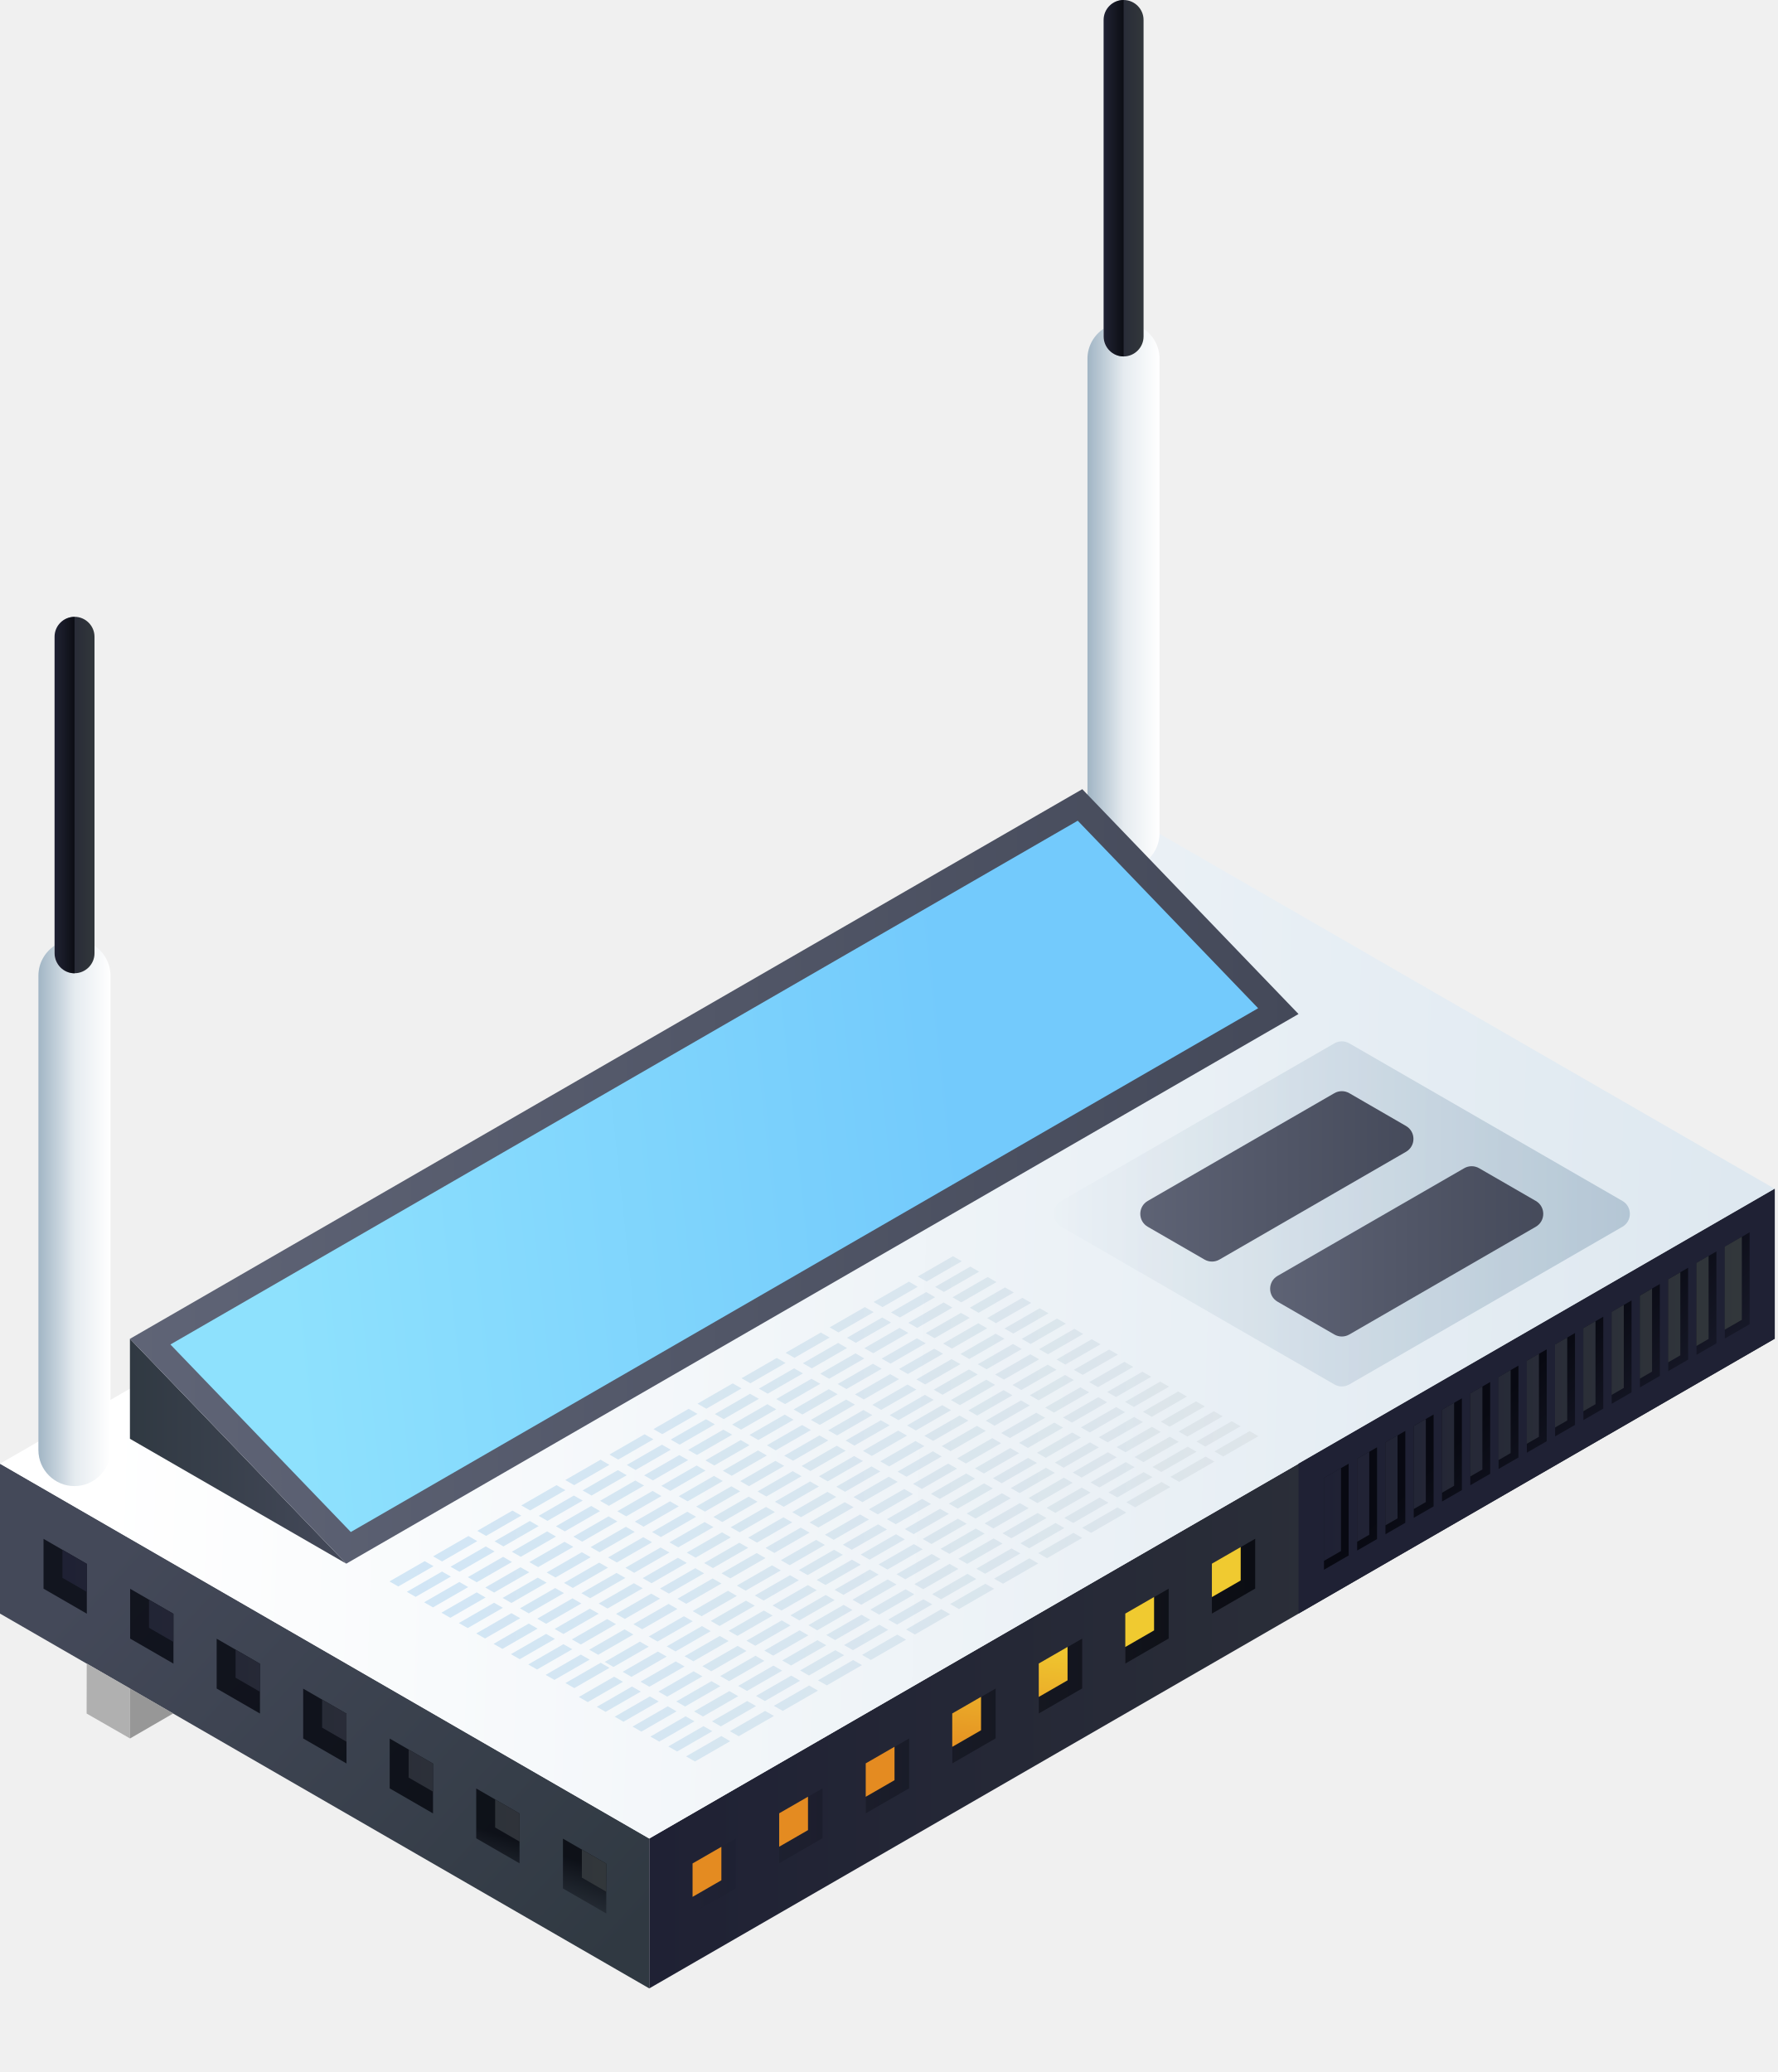
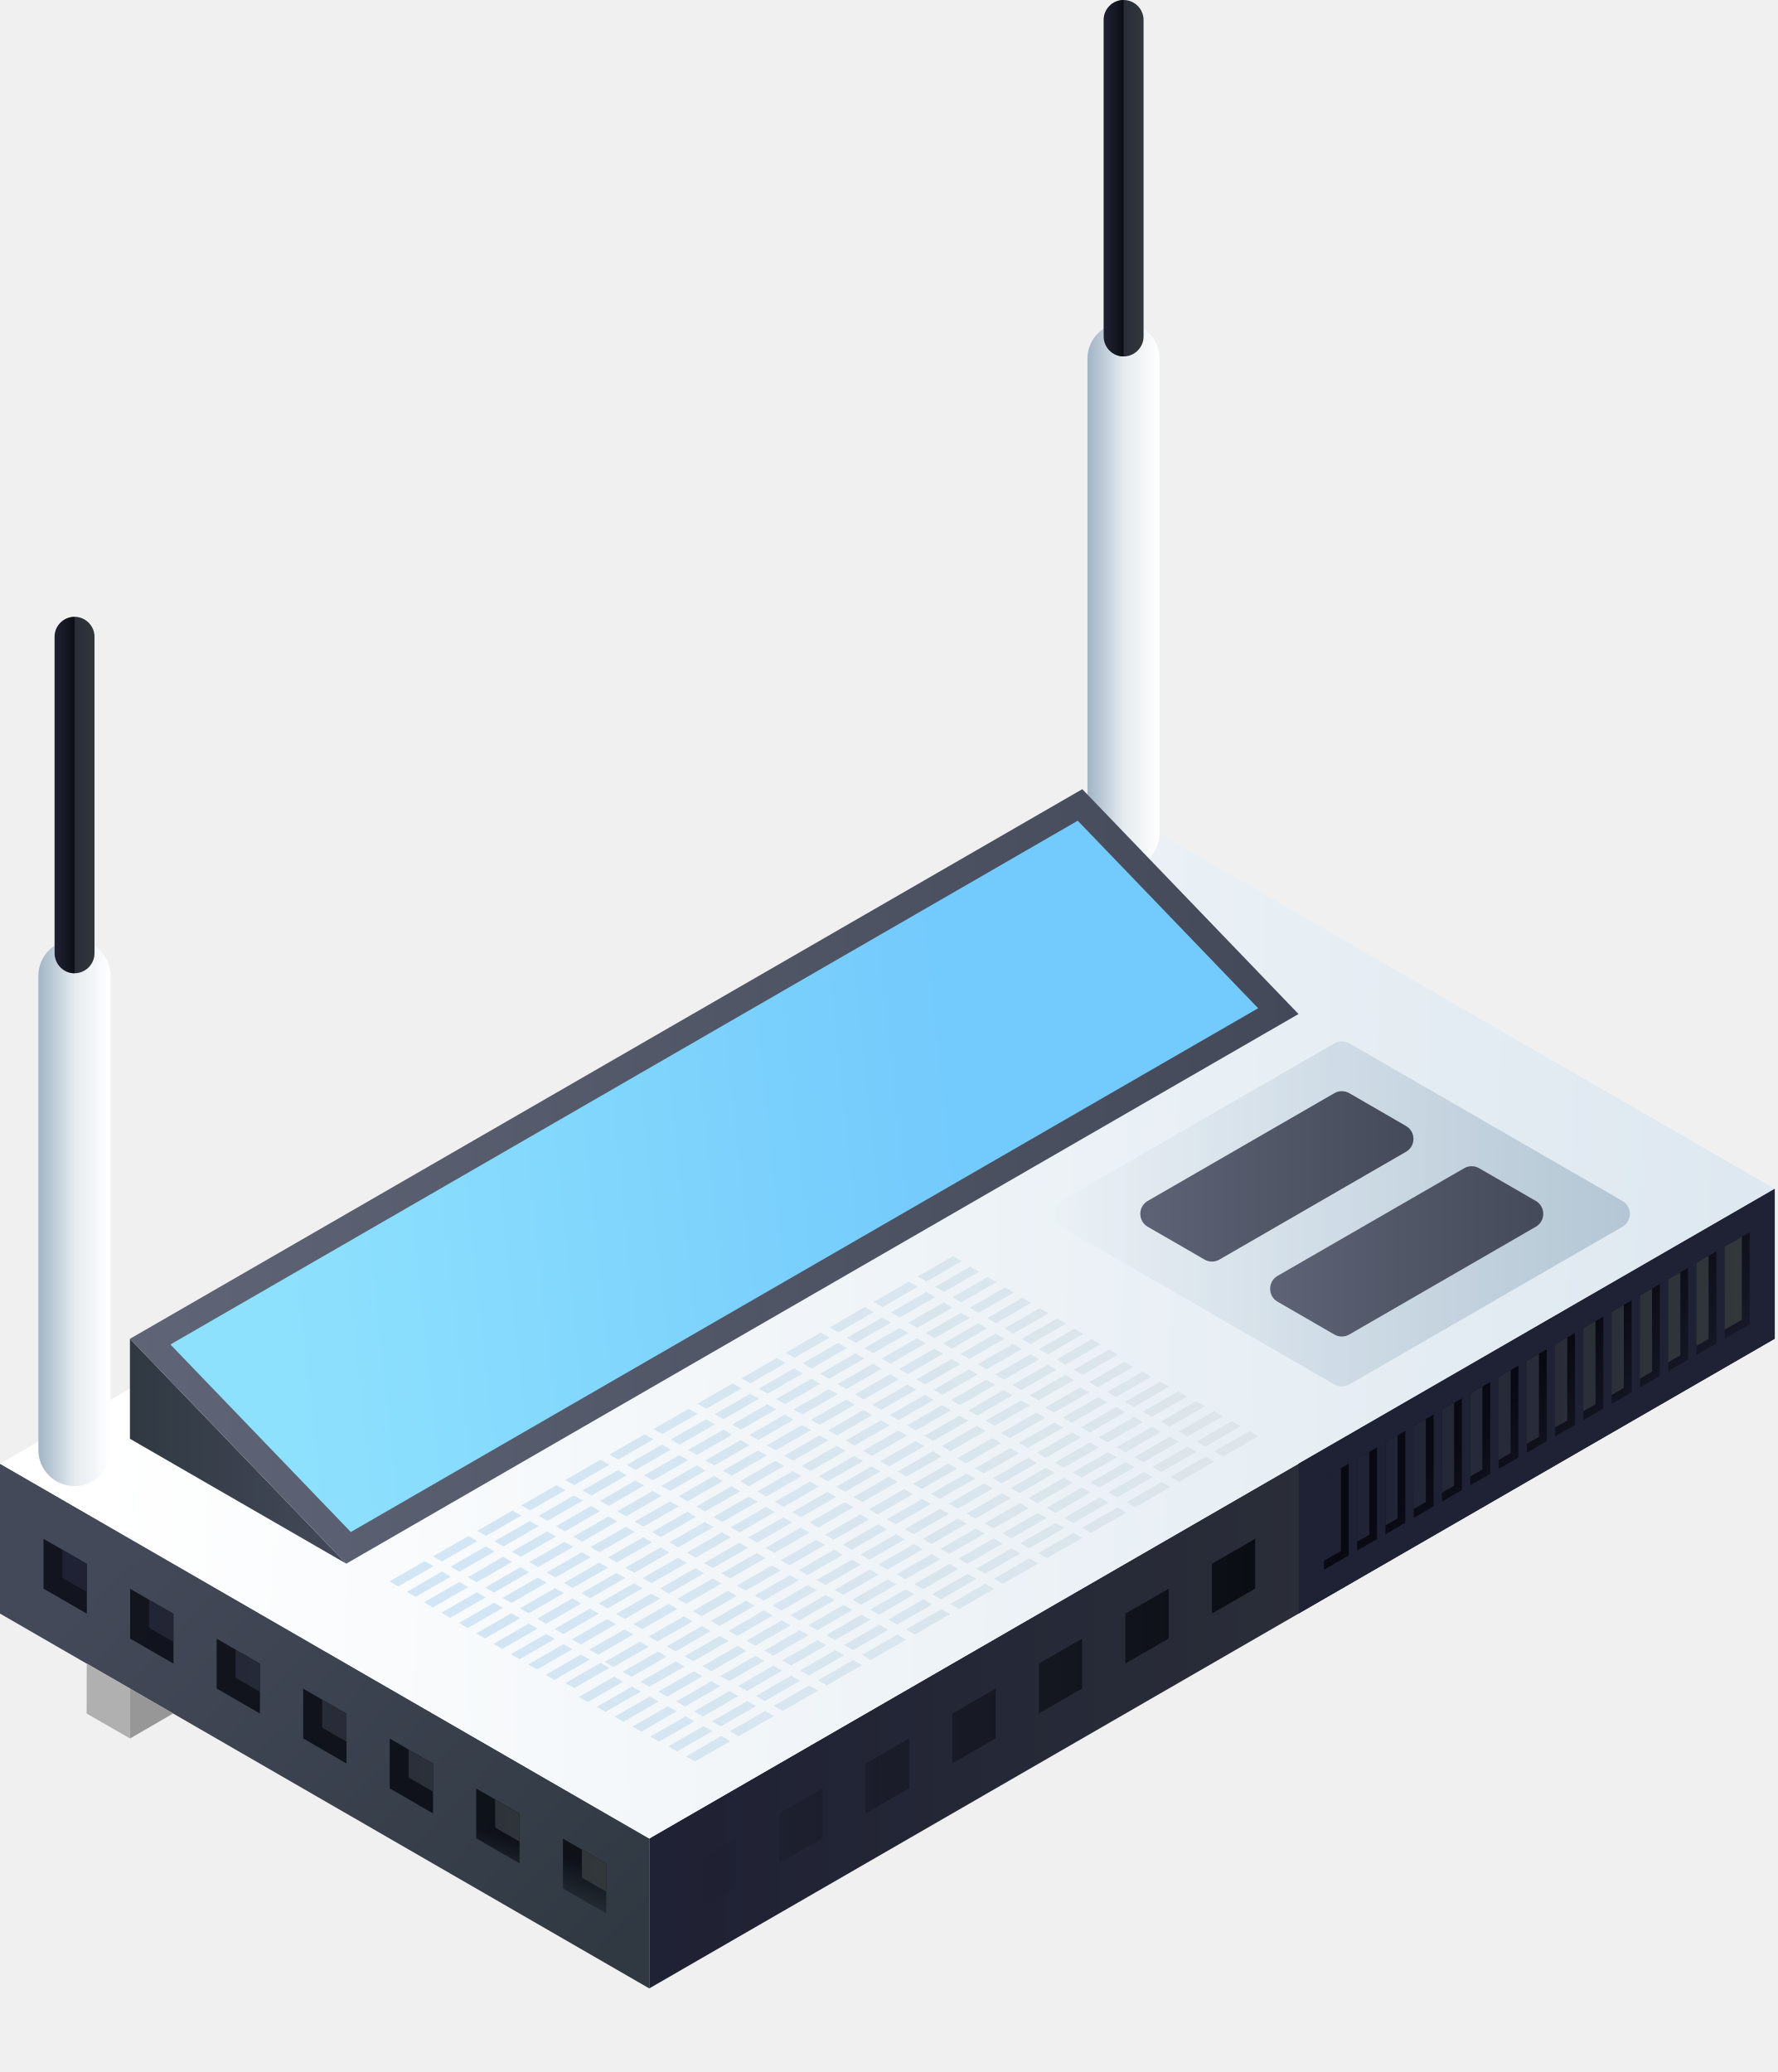
<svg xmlns="http://www.w3.org/2000/svg" width="157" height="183" viewBox="0 0 157 183" fill="none">
  <g clip-path="url(#clip0_1984_18161)">
    <path fill-rule="evenodd" clip-rule="evenodd" d="M57.335 162.379L156.726 104.997V118.236L57.335 175.618V162.379Z" fill="url(#paint0_linear_1984_18161)" />
    <path fill-rule="evenodd" clip-rule="evenodd" d="M57.336 162.38L0 129.274V142.513L57.336 175.618V162.38Z" fill="url(#paint1_linear_1984_18161)" />
    <path fill-rule="evenodd" clip-rule="evenodd" d="M0 129.274L99.381 71.902L156.726 104.998L57.336 162.38L0 129.274Z" fill="url(#paint2_linear_1984_18161)" />
    <path fill-rule="evenodd" clip-rule="evenodd" d="M7.659 146.922L7.649 151.341L11.483 153.542V149.123L7.659 146.922Z" fill="#B0B0B0" />
    <path fill-rule="evenodd" clip-rule="evenodd" d="M11.484 153.542L15.299 151.332L11.484 149.123V153.542Z" fill="#979797" />
    <path fill-rule="evenodd" clip-rule="evenodd" d="M42.055 157.96V162.361L45.88 164.57V160.17L42.055 157.96ZM34.414 153.551V157.951L38.239 160.161V155.76L34.414 153.551ZM26.774 149.141V153.541L30.599 155.751V151.351L26.774 149.141ZM19.134 144.731V149.132L22.958 151.341V146.941L19.134 144.731ZM11.493 140.322V144.722L15.318 146.932V142.531L11.493 140.322ZM3.844 135.912V140.312L7.668 142.522V138.121L3.844 135.912ZM49.714 162.389V166.789L53.539 168.999V164.598L49.714 162.389Z" fill="url(#paint3_linear_1984_18161)" style="mix-blend-mode:multiply" />
    <path fill-rule="evenodd" clip-rule="evenodd" d="M72.635 157.951V162.352L68.81 164.561V160.161L72.635 157.951ZM80.285 153.541V157.942L76.46 160.151V155.751L80.285 153.541ZM87.925 149.132V153.532L84.1 155.742V151.341L87.925 149.132ZM95.565 144.722V149.122L91.741 151.332V146.932L95.565 144.722ZM103.206 140.312V144.713L99.381 146.922V142.522L103.206 140.312ZM110.846 135.903V140.303L107.021 142.513V138.112L110.846 135.903ZM64.976 162.379V166.78L61.151 168.989V164.589L64.976 162.379Z" fill="url(#paint4_linear_1984_18161)" style="mix-blend-mode:multiply" />
    <path fill-rule="evenodd" clip-rule="evenodd" d="M114.671 129.274V142.512L156.726 118.236V104.997L114.671 129.274Z" fill="url(#paint5_linear_1984_18161)" />
    <path fill-rule="evenodd" clip-rule="evenodd" d="M152.316 118.218L154.507 116.955V108.841L152.316 110.104V118.218ZM149.819 119.657L151.573 118.645V110.531L149.819 111.543V119.657ZM147.322 121.096L149.076 120.084V111.97L147.322 112.982V121.096ZM144.824 122.535L146.579 121.523V113.409L144.824 114.421V122.535ZM142.327 123.983L144.082 122.971V114.857L142.327 115.869V123.983ZM139.83 125.422L141.584 124.41V116.296L139.83 117.308V125.422ZM137.332 126.861L139.087 125.849V117.735L137.332 118.747V126.861ZM134.835 128.3L136.59 127.288V119.174L134.835 120.186V128.3ZM132.338 129.739L134.092 128.727V120.613L132.338 121.625V129.739ZM129.84 131.178L131.595 130.166V122.061L129.84 123.073V131.178ZM127.343 132.617L129.098 131.605V123.5L127.343 124.512V132.617ZM124.846 134.056L126.601 133.044V124.93L124.846 125.942V134.046V134.056ZM122.349 135.504L124.103 134.492V126.378L122.349 127.39V135.495V135.504ZM119.851 136.943L121.606 135.931V127.826L119.851 128.838V136.943ZM116.918 130.528V138.642L119.099 137.379V129.275L116.918 130.537V130.528Z" fill="url(#paint6_linear_1984_18161)" style="mix-blend-mode:multiply" />
    <path fill-rule="evenodd" clip-rule="evenodd" d="M53.4 146.783L56.51 144.991L57.289 145.437L54.179 147.229L53.4 146.783ZM57.289 144.536L60.399 142.745L61.179 143.19L58.069 144.982L57.289 144.536ZM61.179 142.29L64.289 140.498L65.069 140.953L61.959 142.745L61.179 142.299V142.29ZM65.069 140.043L68.179 138.251L68.959 138.697L65.849 140.489L65.069 140.043ZM68.959 137.796L72.069 136.005L72.849 136.45L69.739 138.242L68.959 137.796ZM72.849 135.55L75.959 133.758L76.739 134.204L73.629 135.995L72.849 135.55ZM76.739 133.303L79.849 131.511L80.628 131.957L77.518 133.749L76.739 133.303ZM80.628 131.057L83.738 129.265L84.518 129.71L81.408 131.502L80.628 131.057ZM84.518 128.81L87.628 127.018L88.408 127.464L85.298 129.256L84.518 128.81ZM88.408 126.563L91.518 124.772L92.298 125.217L89.188 127.009L88.408 126.563ZM92.298 124.317L95.408 122.525L96.188 122.971L93.078 124.762L92.298 124.317ZM96.188 122.07L99.298 120.278L100.077 120.724L96.968 122.516L96.188 122.07ZM54.987 147.656L58.097 145.864L58.877 146.309L55.767 148.101L54.987 147.656ZM58.877 145.409L61.987 143.617L62.767 144.063L59.657 145.855L58.877 145.409ZM62.767 143.162L65.877 141.371L66.656 141.816L63.547 143.608L62.767 143.162ZM66.656 140.916L69.766 139.124L70.546 139.57L67.436 141.361L66.656 140.916ZM70.546 138.669L73.656 136.877L74.436 137.323L71.326 139.115L70.546 138.669ZM74.436 136.422L77.546 134.631L78.326 135.086L75.216 136.877L74.436 136.432V136.422ZM78.326 134.176L81.436 132.384L82.216 132.83L79.106 134.621L78.326 134.176ZM82.216 131.929L85.326 130.137L86.106 130.592L82.996 132.384L82.216 131.938V131.929ZM86.106 129.683L89.216 127.891L89.996 128.346L86.885 130.137L86.106 129.692V129.683ZM89.996 127.436L93.106 125.644L93.885 126.09L90.775 127.882L89.996 127.436ZM93.885 125.189L96.995 123.398L97.775 123.852L94.665 125.644L93.885 125.199V125.189ZM97.775 122.943L100.885 121.151L101.665 121.597L98.555 123.388L97.775 122.943ZM51.125 149.874L54.235 148.083L55.015 148.538L51.905 150.329L51.125 149.884V149.874ZM56.565 148.528L59.675 146.737L60.455 147.182L57.345 148.974L56.565 148.528ZM60.455 146.282L63.565 144.49L64.345 144.936L61.235 146.727L60.455 146.282ZM64.345 144.035L67.455 142.243L68.235 142.689L65.125 144.481L64.345 144.035ZM68.235 141.788L71.345 139.997L72.125 140.452L69.015 142.243L68.235 141.798V141.788ZM72.125 139.542L75.235 137.75L76.014 138.196L72.904 139.987L72.125 139.542ZM76.014 137.295L79.124 135.503L79.904 135.958L76.794 137.75L76.014 137.304V137.295ZM79.904 135.048L83.014 133.257L83.794 133.702L80.684 135.494L79.904 135.048ZM83.794 132.802L86.904 131.01L87.684 131.456L84.574 133.247L83.794 132.802ZM87.684 130.555L90.794 128.763L91.574 129.209L88.464 131.001L87.684 130.555ZM91.574 128.309L94.684 126.517L95.463 126.962L92.353 128.754L91.574 128.309ZM95.463 126.062L98.574 124.27L99.353 124.725L96.243 126.517L95.463 126.071V126.062ZM99.353 123.815L102.463 122.024L103.243 122.469L100.133 124.261L99.353 123.815ZM52.703 150.747L55.813 148.955L56.593 149.401L53.483 151.193L52.703 150.747ZM58.144 149.401L61.254 147.609L62.033 148.055L58.923 149.847L58.144 149.401ZM62.033 147.154L65.143 145.363L65.923 145.817L62.813 147.609L62.033 147.164V147.154ZM65.923 144.908L69.033 143.116L69.813 143.562L66.703 145.353L65.923 144.908ZM69.813 142.661L72.923 140.869L73.703 141.324L70.593 143.116L69.813 142.67V142.661ZM73.703 140.414L76.813 138.623L77.593 139.068L74.483 140.86L73.703 140.414ZM77.593 138.168L80.703 136.376L81.482 136.831L78.372 138.623L77.593 138.177V138.168ZM81.482 135.921L84.592 134.129L85.372 134.575L82.262 136.367L81.482 135.921ZM85.372 133.675L88.482 131.883L89.262 132.328L86.152 134.12L85.372 133.675ZM89.262 131.428L92.372 129.636L93.152 130.082L90.042 131.873L89.262 131.428ZM93.152 129.181L96.262 127.39L97.042 127.835L93.932 129.627L93.152 129.181ZM97.042 126.935L100.152 125.143L100.932 125.598L97.822 127.39L97.042 126.944V126.935ZM100.932 124.688L104.042 122.896L104.821 123.342L101.711 125.134L100.932 124.688ZM54.282 151.62L57.392 149.828L58.171 150.274L55.061 152.065L54.282 151.62ZM59.722 150.274L62.832 148.482L63.611 148.927L60.502 150.719L59.722 150.274ZM63.611 148.027L66.722 146.235L67.501 146.69L64.391 148.482L63.611 148.036V148.027ZM67.501 145.78L70.611 143.989L71.391 144.434L68.281 146.226L67.501 145.78ZM71.391 143.534L74.501 141.742L75.281 142.197L72.171 143.989L71.391 143.543V143.534ZM75.281 141.287L78.391 139.495L79.171 139.941L76.061 141.733L75.281 141.287ZM79.171 139.04L82.281 137.249L83.061 137.694L79.951 139.486L79.171 139.04ZM83.061 136.794L86.171 135.002L86.951 135.448L83.841 137.239L83.061 136.794ZM86.951 134.547L90.061 132.755L90.84 133.201L87.73 134.993L86.951 134.547ZM90.84 132.301L93.95 130.509L94.73 130.964L91.62 132.755L90.84 132.31V132.301ZM94.73 130.054L97.84 128.262L98.62 128.708L95.51 130.5L94.73 130.054ZM98.62 127.807L101.73 126.016L102.51 126.47L99.4 128.262L98.62 127.817V127.807ZM102.51 125.561L105.62 123.769L106.4 124.215L103.29 126.006L102.51 125.561ZM55.86 152.492L58.97 150.701L59.749 151.146L56.639 152.938L55.86 152.492ZM61.3 151.146L64.41 149.355L65.19 149.809L62.08 151.601L61.3 151.156V151.146ZM65.19 148.9L68.3 147.108L69.079 147.553L65.969 149.345L65.19 148.9ZM69.079 146.653L72.189 144.861L72.969 145.307L69.859 147.099L69.079 146.653ZM72.969 144.406L76.079 142.615L76.859 143.06L73.749 144.852L72.969 144.406ZM76.859 142.16L79.969 140.368L80.749 140.814L77.639 142.605L76.859 142.16ZM80.749 139.913L83.859 138.121L84.639 138.567L81.529 140.359L80.749 139.913ZM84.639 137.666L87.749 135.875L88.529 136.33L85.419 138.121L84.639 137.676V137.666ZM88.529 135.42L91.639 133.628L92.418 134.074L89.308 135.865L88.529 135.42ZM92.418 133.173L95.528 131.381L96.308 131.827L93.198 133.619L92.418 133.173ZM96.308 130.927L99.418 129.135L100.198 129.58L97.088 131.372L96.308 130.927ZM100.198 128.68L103.308 126.888L104.088 127.343L100.978 129.135L100.198 128.689V128.68ZM104.088 126.433L107.198 124.642L107.978 125.087L104.868 126.879L104.088 126.433ZM57.438 153.374L60.548 151.583L61.328 152.028L58.218 153.82L57.438 153.374ZM62.878 152.028L65.988 150.236L66.768 150.682L63.658 152.474L62.878 152.028ZM66.768 149.782L69.878 147.99L70.658 148.445L67.548 150.236L66.768 149.791V149.782ZM70.658 147.535L73.768 145.743L74.548 146.189L71.438 147.981L70.658 147.535ZM74.548 145.288L77.658 143.497L78.437 143.951L75.327 145.743L74.548 145.298V145.288ZM78.437 143.042L81.547 141.25L82.327 141.696L79.217 143.487L78.437 143.042ZM82.327 140.795L85.437 139.003L86.217 139.458L83.107 141.25L82.327 140.804V140.795ZM86.217 138.548L89.327 136.757L90.107 137.202L86.997 138.994L86.217 138.548ZM90.107 136.302L93.217 134.51L93.997 134.956L90.887 136.747L90.107 136.302ZM93.997 134.055L97.107 132.263L97.887 132.718L94.776 134.51L93.997 134.064V134.055ZM97.887 131.808L100.997 130.017L101.776 130.462L98.666 132.254L97.887 131.808ZM101.776 129.562L104.886 127.77L105.666 128.216L102.556 130.007L101.776 129.562ZM105.666 127.315L108.776 125.524L109.556 125.969L106.446 127.761L105.666 127.315ZM59.016 154.247L62.126 152.455L62.906 152.901L59.796 154.693L59.016 154.247ZM64.456 152.901L67.566 151.109L68.346 151.555L65.236 153.346L64.456 152.901ZM68.346 150.654L71.456 148.862L72.236 149.317L69.126 151.109L68.346 150.663V150.654ZM72.236 148.408L75.346 146.616L76.126 147.061L73.016 148.853L72.236 148.408ZM76.126 146.161L79.236 144.369L80.016 144.815L76.906 146.607L76.126 146.161ZM80.016 143.914L83.126 142.123L83.906 142.568L80.795 144.36L80.016 143.914ZM83.906 141.668L87.016 139.876L87.795 140.322L84.685 142.113L83.906 141.668ZM87.795 139.421L90.905 137.629L91.685 138.084L88.575 139.876L87.795 139.43V139.421ZM91.685 137.174L94.795 135.383L95.575 135.828L92.465 137.62L91.685 137.174ZM95.575 134.928L98.685 133.136L99.465 133.591L96.355 135.383L95.575 134.937V134.928ZM99.465 132.681L102.575 130.889L103.355 131.335L100.245 133.127L99.465 132.681ZM103.355 130.435L106.465 128.643L107.244 129.088L104.134 130.88L103.355 130.435ZM107.244 128.188L110.354 126.396L111.134 126.842L108.024 128.634L107.244 128.188ZM60.594 155.12L63.704 153.328L64.484 153.783L61.374 155.575L60.594 155.129V155.12ZM52.044 145.697L55.154 143.905L55.934 144.36L52.824 146.152L52.044 145.706V145.697ZM55.934 143.45L59.044 141.658L59.824 142.104L56.714 143.896L55.934 143.45ZM59.824 141.204L62.934 139.412L63.714 139.857L60.604 141.649L59.824 141.204ZM63.714 138.957L66.824 137.165L67.603 137.611L64.493 139.402L63.714 138.957ZM67.603 136.71L70.713 134.919L71.493 135.364L68.383 137.156L67.603 136.71ZM71.493 134.464L74.603 132.672L75.383 133.117L72.273 134.909L71.493 134.464ZM75.383 132.217L78.493 130.425L79.273 130.88L76.163 132.672L75.383 132.226V132.217ZM79.273 129.97L82.383 128.179L83.163 128.634L80.053 130.425L79.273 129.98V129.97ZM83.163 127.724L86.273 125.932L87.053 126.378L83.943 128.169L83.163 127.724ZM87.053 125.477L90.163 123.685L90.942 124.131L87.832 125.923L87.053 125.477ZM90.942 123.23L94.052 121.439L94.832 121.884L91.722 123.676L90.942 123.23ZM94.832 120.984L97.942 119.192L98.722 119.638L95.612 121.429L94.832 120.984ZM48.182 147.925L51.292 146.133L52.072 146.579L48.962 148.37L48.182 147.925ZM50.512 144.787L53.622 142.995L54.402 143.45L51.292 145.242L50.512 144.796V144.787ZM54.402 142.54L57.512 140.749L58.292 141.194L55.182 142.986L54.402 142.54ZM58.292 140.294L61.402 138.502L62.182 138.957L59.072 140.749L58.292 140.303V140.294ZM62.182 138.047L65.292 136.255L66.072 136.701L62.962 138.493L62.182 138.047ZM66.072 135.8L69.182 134.009L69.962 134.454L66.852 136.246L66.072 135.8ZM69.962 133.554L73.072 131.762L73.851 132.208L70.741 133.999L69.962 133.554ZM73.851 131.307L76.961 129.515L77.741 129.961L74.631 131.753L73.851 131.307ZM77.741 129.061L80.851 127.269L81.631 127.724L78.521 129.515L77.741 129.07V129.061ZM81.631 126.814L84.741 125.022L85.521 125.468L82.411 127.26L81.631 126.814ZM85.521 124.567L88.631 122.776L89.411 123.23L86.301 125.022L85.521 124.577V124.567ZM89.411 122.321L92.521 120.529L93.3 120.975L90.191 122.766L89.411 122.321ZM93.3 120.074L96.41 118.282L97.19 118.728L94.08 120.52L93.3 120.074ZM46.65 147.006L49.76 145.214L50.54 145.66L47.43 147.451L46.65 147.006ZM48.98 143.868L52.09 142.076L52.87 142.522L49.76 144.314L48.98 143.868ZM52.87 141.621L55.98 139.83L56.76 140.275L53.65 142.067L52.87 141.621ZM56.76 139.375L59.87 137.583L60.65 138.038L57.54 139.83L56.76 139.384V139.375ZM60.65 137.128L63.76 135.336L64.54 135.782L61.43 137.574L60.65 137.128ZM64.54 134.881L67.65 133.09L68.43 133.545L65.32 135.336L64.54 134.891V134.881ZM68.43 132.635L71.54 130.843L72.32 131.289L69.21 133.08L68.43 132.635ZM72.32 130.388L75.43 128.596L76.209 129.042L73.099 130.834L72.32 130.388ZM76.209 128.141L79.319 126.35L80.099 126.795L76.989 128.587L76.209 128.141ZM80.099 125.895L83.209 124.103L83.989 124.549L80.879 126.34L80.099 125.895ZM83.989 123.648L87.099 121.856L87.879 122.311L84.769 124.103L83.989 123.657V123.648ZM87.879 121.402L90.989 119.61L91.769 120.055L88.659 121.847L87.879 121.402ZM91.769 119.155L94.879 117.363L95.659 117.818L92.549 119.61L91.769 119.164V119.155ZM45.119 146.096L48.229 144.304L49.008 144.75L45.898 146.542L45.119 146.096ZM47.449 142.958L50.559 141.166L51.339 141.621L48.229 143.413L47.449 142.967V142.958ZM51.339 140.711L54.449 138.92L55.228 139.365L52.118 141.157L51.339 140.711ZM55.228 138.465L58.338 136.673L59.118 137.119L56.008 138.91L55.228 138.465ZM59.118 136.218L62.228 134.426L63.008 134.872L59.898 136.664L59.118 136.218ZM63.008 133.972L66.118 132.18L66.898 132.635L63.788 134.426L63.008 133.981V133.972ZM66.898 131.725L70.008 129.933L70.788 130.379L67.678 132.171L66.898 131.725ZM70.788 129.478L73.898 127.687L74.678 128.132L71.567 129.924L70.788 129.478ZM74.678 127.232L77.788 125.44L78.567 125.886L75.457 127.677L74.678 127.232ZM78.567 124.985L81.677 123.193L82.457 123.639L79.347 125.431L78.567 124.985ZM82.457 122.738L85.567 120.947L86.347 121.392L83.237 123.184L82.457 122.738ZM86.347 120.492L89.457 118.7L90.237 119.146L87.127 120.937L86.347 120.492ZM90.237 118.245L93.347 116.453L94.127 116.908L91.017 118.7L90.237 118.254V118.245ZM43.587 145.186L46.697 143.394L47.477 143.84L44.367 145.632L43.587 145.186ZM45.917 142.048L49.027 140.257L49.807 140.702L46.697 142.494L45.917 142.048ZM49.807 139.802L52.917 138.01L53.697 138.456L50.587 140.247L49.807 139.802ZM53.697 137.555L56.807 135.763L57.586 136.209L54.476 138.001L53.697 137.555ZM57.586 135.308L60.696 133.517L61.476 133.962L58.366 135.754L57.586 135.308ZM61.476 133.062L64.586 131.27L65.366 131.716L62.256 133.507L61.476 133.062ZM65.366 130.815L68.476 129.023L69.256 129.469L66.146 131.261L65.366 130.815ZM69.256 128.569L72.366 126.777L73.146 127.222L70.036 129.014L69.256 128.569ZM73.146 126.322L76.256 124.53L77.036 124.985L73.926 126.777L73.146 126.331V126.322ZM77.036 124.075L80.146 122.284L80.925 122.729L77.815 124.521L77.036 124.075ZM80.925 121.829L84.035 120.037L84.815 120.482L81.705 122.274L80.925 121.829ZM84.815 119.582L87.925 117.79L88.705 118.236L85.595 120.028L84.815 119.582ZM88.705 117.335L91.815 115.544L92.595 115.989L89.485 117.781L88.705 117.335ZM42.055 144.267L45.165 142.475L45.945 142.921L42.835 144.713L42.055 144.267ZM44.385 141.129L47.495 139.337L48.275 139.783L45.165 141.575L44.385 141.129ZM48.275 138.883L51.385 137.091L52.165 137.536L49.055 139.328L48.275 138.883ZM52.165 136.636L55.275 134.844L56.055 135.299L52.945 137.091L52.165 136.645V136.636ZM56.055 134.389L59.165 132.598L59.944 133.043L56.834 134.835L56.055 134.389ZM59.944 132.143L63.054 130.351L63.834 130.806L60.724 132.598L59.944 132.152V132.143ZM63.834 129.896L66.944 128.104L67.724 128.55L64.614 130.342L63.834 129.896ZM67.724 127.649L70.834 125.858L71.614 126.303L68.504 128.095L67.724 127.649ZM71.614 125.403L74.724 123.611L75.504 124.057L72.394 125.848L71.614 125.403ZM75.504 123.156L78.614 121.364L79.394 121.81L76.284 123.602L75.504 123.156ZM79.394 120.91L82.504 119.118L83.284 119.563L80.173 121.355L79.394 120.91ZM83.284 118.663L86.394 116.871L87.173 117.317L84.063 119.109L83.284 118.663ZM87.173 116.416L90.283 114.625L91.063 115.07L87.953 116.862L87.173 116.416ZM40.523 143.348L43.633 141.556L44.413 142.002L41.303 143.794L40.523 143.348ZM42.853 140.21L45.963 138.418L46.743 138.864L43.633 140.656L42.853 140.21ZM46.743 137.964L49.853 136.172L50.633 136.617L47.523 138.409L46.743 137.964ZM50.633 135.717L53.743 133.925L54.523 134.371L51.413 136.163L50.633 135.717ZM54.523 133.47L57.633 131.679L58.413 132.133L55.303 133.925L54.523 133.48V133.47ZM58.413 131.224L61.523 129.432L62.303 129.887L59.193 131.679L58.413 131.233V131.224ZM62.303 128.977L65.412 127.185L66.192 127.64L63.082 129.432L62.303 128.986V128.977ZM66.192 126.73L69.302 124.939L70.082 125.394L66.972 127.185L66.192 126.74V126.73ZM70.082 124.484L73.192 122.692L73.972 123.138L70.862 124.929L70.082 124.484ZM73.972 122.237L77.082 120.445L77.862 120.891L74.752 122.683L73.972 122.237ZM77.862 119.99L80.972 118.199L81.752 118.644L78.642 120.436L77.862 119.99ZM81.752 117.744L84.862 115.952L85.641 116.398L82.531 118.189L81.752 117.744ZM85.641 115.497L88.751 113.705L89.531 114.151L86.421 115.943L85.641 115.497ZM38.991 142.429L42.101 140.637L42.881 141.092L39.771 142.884L38.991 142.438V142.429ZM41.322 139.291L44.432 137.499L45.211 137.954L42.101 139.746L41.322 139.3V139.291ZM45.211 137.044L48.321 135.253L49.101 135.708L45.991 137.499L45.211 137.054V137.044ZM49.101 134.798L52.211 133.006L52.991 133.461L49.881 135.253L49.101 134.807V134.798ZM52.991 132.551L56.101 130.759L56.881 131.205L53.771 132.997L52.991 132.551ZM56.881 130.305L59.991 128.513L60.771 128.958L57.661 130.75L56.881 130.305ZM60.771 128.058L63.881 126.266L64.66 126.712L61.55 128.504L60.771 128.058ZM64.66 125.811L67.77 124.02L68.55 124.474L65.44 126.266L64.66 125.821V125.811ZM68.55 123.565L71.66 121.773L72.44 122.219L69.33 124.01L68.55 123.565ZM72.44 121.318L75.55 119.526L76.33 119.981L73.22 121.773L72.44 121.327V121.318ZM76.33 119.071L79.44 117.28L80.22 117.725L77.11 119.517L76.33 119.071ZM80.22 116.825L83.33 115.033L84.11 115.488L81 117.28L80.22 116.834V116.825ZM84.11 114.578L87.22 112.786L87.999 113.232L84.889 115.024L84.11 114.578ZM37.46 141.51L40.57 139.718L41.349 140.173L38.239 141.965L37.46 141.519V141.51ZM39.79 138.372L42.9 136.58L43.68 137.026L40.57 138.818L39.79 138.372ZM43.68 136.125L46.79 134.334L47.569 134.789L44.459 136.58L43.68 136.135V136.125ZM47.569 133.879L50.679 132.087L51.459 132.533L48.349 134.324L47.569 133.879ZM51.459 131.632L54.569 129.84L55.349 130.295L52.239 132.087L51.459 131.641V131.632ZM55.349 129.385L58.459 127.594L59.239 128.039L56.129 129.831L55.349 129.385ZM59.239 127.139L62.349 125.347L63.129 125.802L60.019 127.594L59.239 127.148V127.139ZM63.129 124.892L66.239 123.1L67.019 123.546L63.909 125.338L63.129 124.892ZM67.019 122.646L70.129 120.854L70.908 121.299L67.798 123.091L67.019 122.646ZM70.908 120.399L74.018 118.607L74.798 119.062L71.688 120.854L70.908 120.408V120.399ZM74.798 118.152L77.908 116.361L78.688 116.806L75.578 118.598L74.798 118.152ZM78.688 115.906L81.798 114.114L82.578 114.569L79.468 116.361L78.688 115.915V115.906ZM82.578 113.659L85.688 111.867L86.468 112.313L83.358 114.105L82.578 113.659ZM35.928 140.591L39.038 138.799L39.818 139.245L36.708 141.036L35.928 140.591ZM38.258 137.453L41.368 135.661L42.148 136.116L39.038 137.908L38.258 137.462V137.453ZM42.148 135.206L45.258 133.415L46.038 133.86L42.928 135.652L42.148 135.206ZM46.038 132.96L49.148 131.168L49.928 131.614L46.818 133.405L46.038 132.96ZM49.928 130.713L53.038 128.921L53.817 129.376L50.707 131.168L49.928 130.722V130.713ZM53.817 128.466L56.927 126.675L57.707 127.12L54.597 128.912L53.817 128.466ZM57.707 126.22L60.817 124.428L61.597 124.874L58.487 126.665L57.707 126.22ZM61.597 123.973L64.707 122.181L65.487 122.627L62.377 124.419L61.597 123.973ZM65.487 121.726L68.597 119.935L69.377 120.38L66.267 122.172L65.487 121.726ZM69.377 119.48L72.487 117.688L73.266 118.134L70.156 119.925L69.377 119.48ZM73.266 117.233L76.376 115.442L77.156 115.887L74.046 117.679L73.266 117.233ZM77.156 114.987L80.266 113.195L81.046 113.65L77.936 115.442L77.156 114.996V114.987ZM81.046 112.74L84.156 110.948L84.936 111.394L81.826 113.186L81.046 112.74ZM34.396 139.672L37.506 137.88L38.286 138.326L35.176 140.117L34.396 139.672ZM49.937 148.649L53.047 146.857L53.827 147.303L50.717 149.095L49.937 148.649Z" fill="url(#paint7_linear_1984_18161)" style="mix-blend-mode:multiply" />
    <path fill-rule="evenodd" clip-rule="evenodd" d="M93.718 108.349C92.84 107.841 92.84 106.573 93.719 106.066L117.837 92.148C118.245 91.913 118.747 91.913 119.155 92.148L143.273 106.066C144.152 106.573 144.153 107.841 143.274 108.349L119.155 122.274C118.747 122.51 118.245 122.51 117.837 122.274L93.718 108.349Z" fill="url(#paint8_linear_1984_18161)" style="mix-blend-mode:multiply" />
    <path fill-rule="evenodd" clip-rule="evenodd" d="M119.155 96.55C118.747 96.314 118.245 96.314 117.836 96.55L101.357 106.066C100.479 106.573 100.479 107.841 101.357 108.348L106.371 111.245C106.779 111.481 107.282 111.481 107.69 111.245L124.162 101.728C125.04 101.221 125.04 99.954 124.163 99.446L119.155 96.55Z" fill="url(#paint9_linear_1984_18161)" />
    <path fill-rule="evenodd" clip-rule="evenodd" d="M130.62 103.177C130.212 102.942 129.71 102.942 129.302 103.177L112.824 112.685C111.945 113.192 111.944 114.461 112.823 114.968L117.836 117.864C118.244 118.1 118.747 118.1 119.155 117.864L135.625 108.349C136.503 107.841 136.503 106.573 135.624 106.066L130.62 103.177Z" fill="url(#paint10_linear_1984_18161)" />
    <path fill-rule="evenodd" clip-rule="evenodd" d="M45.879 162.649V160.17L43.725 158.926V161.405L45.879 162.649ZM38.239 158.239V155.761L36.085 154.517V156.995L38.239 158.239ZM30.599 153.83V151.351L28.445 150.107V152.586L30.599 153.83ZM22.958 149.42V146.941L20.804 145.697V148.176L22.958 149.42ZM15.308 145.01V142.531L13.155 141.287V143.766L15.308 145.01ZM7.668 140.6V138.122L5.514 136.878V139.356L7.668 140.6ZM51.384 163.355V165.833L53.538 167.077V164.599L51.384 163.355Z" fill="url(#paint11_linear_1984_18161)" />
-     <path fill-rule="evenodd" clip-rule="evenodd" d="M68.81 163.104V160.151L71.354 158.685V161.637L68.81 163.104ZM76.451 158.694V155.742L78.994 154.275V157.227L76.451 158.694ZM84.091 154.284V151.332L86.635 149.865V152.817L84.091 154.284ZM91.731 149.874V146.922L94.275 145.455V148.408L91.731 149.874ZM99.372 145.465V142.513L101.915 141.046V143.998L99.372 145.465ZM107.021 141.055V138.103L109.565 136.636V139.588L107.021 141.055ZM63.704 163.113V166.065L61.16 167.532V164.58L63.704 163.113Z" fill="url(#paint12_linear_1984_18161)" />
-     <path fill-rule="evenodd" clip-rule="evenodd" d="M153.82 109.231L152.307 110.104V117.438L153.82 116.565V109.231ZM150.886 110.921L149.81 111.543V118.877L150.886 118.255V110.921ZM148.389 112.369L147.312 112.991V120.325L148.389 119.703V112.369ZM145.892 113.808L144.815 114.43V121.764L145.892 121.142V113.808ZM143.395 115.247L142.318 115.869V123.203L143.395 122.581V115.247ZM140.897 116.686L139.82 117.308V124.642L140.897 124.02V116.686ZM138.4 118.125L137.323 118.747V126.081L138.4 125.459V118.125ZM135.903 119.564L134.826 120.186V127.52L135.903 126.898V119.564ZM133.405 121.003L132.329 121.625V128.959L133.405 128.337V121.003ZM130.908 122.451L129.831 123.073V130.407L130.908 129.785V122.451ZM128.411 123.89L127.334 124.512V131.846L128.411 131.224V123.89ZM125.914 125.329L124.837 125.951V133.285L125.914 132.663V125.329ZM123.416 126.768L122.339 127.39V134.724L123.416 134.102V126.768ZM120.919 128.216L119.842 128.838V136.172L120.919 135.55V128.216ZM116.908 137.862L118.422 136.989V129.655L116.908 130.528V137.862Z" fill="url(#paint13_linear_1984_18161)" />
+ __ROUTER_PORTS__
+ 
+ <path fill-rule="evenodd" clip-rule="evenodd" d="M153.82 109.231L152.307 110.104V117.438L153.82 116.565V109.231ZM150.886 110.921L149.81 111.543V118.877L150.886 118.255V110.921ZM148.389 112.369L147.312 112.991V120.325L148.389 119.703V112.369ZM145.892 113.808L144.815 114.43V121.764L145.892 121.142V113.808ZM143.395 115.247L142.318 115.869V123.203L143.395 122.581V115.247ZM140.897 116.686L139.82 117.308V124.642L140.897 124.02V116.686ZM138.4 118.125L137.323 118.747V126.081L138.4 125.459V118.125ZM135.903 119.564L134.826 120.186V127.52L135.903 126.898V119.564ZM133.405 121.003L132.329 121.625V128.959L133.405 128.337V121.003ZM130.908 122.451L129.831 123.073V130.407L130.908 129.785V122.451ZM128.411 123.89L127.334 124.512V131.846L128.411 131.224V123.89ZM125.914 125.329L124.837 125.951V133.285L125.914 132.663V125.329ZM123.416 126.768L122.339 127.39V134.724L123.416 134.102V126.768ZM120.919 128.216L119.842 128.838V136.172L120.919 135.55V128.216ZM116.908 137.862L118.422 136.989V129.655L116.908 130.528V137.862Z" fill="url(#paint13_linear_1984_18161)" />
    <path fill-rule="evenodd" clip-rule="evenodd" d="M6.582 131.251C8.328 131.251 9.757 129.822 9.757 128.076V86.17C9.757 85.075 9.191 84.1 8.337 83.524V84.202C8.337 85.168 7.548 85.966 6.573 85.966C5.607 85.966 4.809 85.177 4.809 84.202V83.524C3.955 84.1 3.389 85.066 3.389 86.17V128.076C3.389 129.822 4.818 131.251 6.564 131.251" fill="url(#paint14_linear_1984_18161)" />
    <path fill-rule="evenodd" clip-rule="evenodd" d="M6.582 85.957C7.547 85.957 8.346 85.168 8.346 84.193V56.24C8.346 55.275 7.557 54.476 6.582 54.476C5.607 54.476 4.818 55.265 4.818 56.24V84.193C4.818 85.158 5.607 85.957 6.582 85.957Z" fill="url(#paint15_linear_1984_18161)" />
    <path fill-rule="evenodd" clip-rule="evenodd" d="M6.582 131.251V85.966C5.617 85.966 4.818 85.177 4.818 84.202V83.524C3.964 84.1 3.398 85.066 3.398 86.17V128.076C3.398 129.822 4.828 131.251 6.573 131.251" fill="url(#paint16_linear_1984_18161)" style="mix-blend-mode:multiply" />
    <path fill-rule="evenodd" clip-rule="evenodd" d="M6.582 54.486V85.966C5.617 85.966 4.818 85.177 4.818 84.202V56.249C4.818 55.284 5.607 54.486 6.582 54.486Z" fill="url(#paint17_linear_1984_18161)" style="mix-blend-mode:multiply" />
    <path fill-rule="evenodd" clip-rule="evenodd" d="M99.223 76.767C100.968 76.767 102.398 75.337 102.398 73.592V31.676C102.398 30.581 101.832 29.606 100.978 29.03V29.708C100.978 30.674 100.189 31.472 99.214 31.472C98.248 31.472 97.45 30.683 97.45 29.708V29.03C96.596 29.597 96.029 30.571 96.029 31.676V73.582C96.029 75.328 97.459 76.757 99.204 76.757" fill="url(#paint18_linear_1984_18161)" />
    <path fill-rule="evenodd" clip-rule="evenodd" d="M99.223 31.481C100.189 31.481 100.987 30.692 100.987 29.717V1.764C100.987 0.798 100.198 0 99.223 0C98.248 0 97.459 0.789 97.459 1.764V29.717C97.459 30.682 98.248 31.481 99.223 31.481Z" fill="url(#paint19_linear_1984_18161)" />
    <path fill-rule="evenodd" clip-rule="evenodd" d="M99.223 76.766V31.481C98.258 31.481 97.459 30.692 97.459 29.717V29.039C96.605 29.615 96.039 30.58 96.039 31.685V73.591C96.039 75.337 97.469 76.766 99.214 76.766" fill="url(#paint20_linear_1984_18161)" style="mix-blend-mode:multiply" />
    <path fill-rule="evenodd" clip-rule="evenodd" d="M99.223 0V31.481C98.258 31.481 97.459 30.692 97.459 29.717V1.764C97.459 0.798 98.248 0 99.223 0Z" fill="url(#paint21_linear_1984_18161)" style="mix-blend-mode:multiply" />
    <path fill-rule="evenodd" clip-rule="evenodd" d="M11.474 127.074V118.245L30.58 138.103L11.474 127.074Z" fill="url(#paint22_linear_1984_18161)" />
    <path fill-rule="evenodd" clip-rule="evenodd" d="M11.474 118.245L95.575 69.701L114.671 89.559L30.58 138.103L11.474 118.245Z" fill="url(#paint23_linear_1984_18161)" />
    <path fill-rule="evenodd" clip-rule="evenodd" d="M15.049 118.746L30.979 135.308L111.106 89.048L95.175 72.486L15.049 118.746Z" fill="url(#paint24_linear_1984_18161)" />
  </g>
  <defs>
    <linearGradient id="paint0_linear_1984_18161" x1="57.335" y1="140.303" x2="156.726" y2="140.303" gradientUnits="userSpaceOnUse">
      <stop stop-color="#1F2134" />
      <stop offset="1" stop-color="#32373B" />
    </linearGradient>
    <linearGradient id="paint1_linear_1984_18161" x1="52.452" y1="174.541" x2="11.085" y2="136.098" gradientUnits="userSpaceOnUse">
      <stop stop-color="#303942" />
      <stop offset="1" stop-color="#444959" />
    </linearGradient>
    <linearGradient id="paint2_linear_1984_18161" x1="153.625" y1="119.499" x2="9.423" y2="114.978" gradientUnits="userSpaceOnUse">
      <stop stop-color="#DEE8F0" />
      <stop offset="1" stop-color="white" />
    </linearGradient>
    <linearGradient id="paint3_linear_1984_18161" x1="25.549" y1="162.073" x2="27.312" y2="156.642" gradientUnits="userSpaceOnUse">
      <stop stop-color="white" />
      <stop offset="1" stop-color="#444959" />
    </linearGradient>
    <linearGradient id="paint4_linear_1984_18161" x1="61.17" y1="152.427" x2="110.856" y2="152.427" gradientUnits="userSpaceOnUse">
      <stop stop-color="white" />
      <stop offset="1" stop-color="#444959" />
    </linearGradient>
    <linearGradient id="paint5_linear_1984_18161" x1="114.671" y1="123.759" x2="0.928" y2="123.759" gradientUnits="userSpaceOnUse">
      <stop stop-color="#1F2134" />
      <stop offset="1" stop-color="#32373B" />
    </linearGradient>
    <linearGradient id="paint6_linear_1984_18161" x1="145.437" y1="133.842" x2="134.222" y2="122.228" gradientUnits="userSpaceOnUse">
      <stop stop-color="white" />
      <stop offset="1" stop-color="#444959" />
    </linearGradient>
    <linearGradient id="paint7_linear_1984_18161" x1="33.96" y1="133.535" x2="110.921" y2="133.535" gradientUnits="userSpaceOnUse">
      <stop stop-color="#D6EAF8" />
      <stop offset="1" stop-color="#F4F4F4" />
    </linearGradient>
    <linearGradient id="paint8_linear_1984_18161" x1="91.741" y1="107.207" x2="145.251" y2="107.207" gradientUnits="userSpaceOnUse">
      <stop stop-color="white" />
      <stop offset="1" stop-color="#CBD7E0" />
    </linearGradient>
    <linearGradient id="paint9_linear_1984_18161" x1="99.381" y1="103.902" x2="126.136" y2="103.902" gradientUnits="userSpaceOnUse">
      <stop stop-color="#5F6476" />
      <stop offset="1" stop-color="#444959" />
    </linearGradient>
    <linearGradient id="paint10_linear_1984_18161" x1="110.846" y1="110.521" x2="137.601" y2="110.521" gradientUnits="userSpaceOnUse">
      <stop stop-color="#5F6476" />
      <stop offset="1" stop-color="#444959" />
    </linearGradient>
    <linearGradient id="paint11_linear_1984_18161" x1="5.505" y1="151.964" x2="53.52" y2="151.964" gradientUnits="userSpaceOnUse">
      <stop stop-color="#1F2134" />
      <stop offset="1" stop-color="#32373B" />
    </linearGradient>
    <linearGradient id="paint12_linear_1984_18161" x1="86.245" y1="144.156" x2="84.982" y2="155.667" gradientUnits="userSpaceOnUse">
      <stop stop-color="#F0CA30" />
      <stop offset="1" stop-color="#E48B21" />
    </linearGradient>
    <linearGradient id="paint13_linear_1984_18161" x1="116.89" y1="123.565" x2="153.82" y2="123.565" gradientUnits="userSpaceOnUse">
      <stop stop-color="#1F2134" />
      <stop offset="1" stop-color="#32373B" />
    </linearGradient>
    <linearGradient id="paint14_linear_1984_18161" x1="3.398" y1="107.383" x2="9.757" y2="107.383" gradientUnits="userSpaceOnUse">
      <stop stop-color="#CBD7E0" />
      <stop offset="1" stop-color="white" />
    </linearGradient>
    <linearGradient id="paint15_linear_1984_18161" x1="4.818" y1="70.221" x2="8.337" y2="70.221" gradientUnits="userSpaceOnUse">
      <stop stop-color="#1F2134" />
      <stop offset="1" stop-color="#32373B" />
    </linearGradient>
    <linearGradient id="paint16_linear_1984_18161" x1="3.398" y1="107.383" x2="6.582" y2="107.383" gradientUnits="userSpaceOnUse">
      <stop stop-color="#CBD7E0" />
      <stop offset="1" stop-color="white" />
    </linearGradient>
    <linearGradient id="paint17_linear_1984_18161" x1="4.818" y1="70.221" x2="6.582" y2="70.221" gradientUnits="userSpaceOnUse">
      <stop stop-color="white" />
      <stop offset="1" stop-color="#444959" />
    </linearGradient>
    <linearGradient id="paint18_linear_1984_18161" x1="96.048" y1="52.898" x2="102.398" y2="52.898" gradientUnits="userSpaceOnUse">
      <stop stop-color="#CBD7E0" />
      <stop offset="1" stop-color="white" />
    </linearGradient>
    <linearGradient id="paint19_linear_1984_18161" x1="97.459" y1="15.736" x2="100.987" y2="15.736" gradientUnits="userSpaceOnUse">
      <stop stop-color="#1F2134" />
      <stop offset="1" stop-color="#32373B" />
    </linearGradient>
    <linearGradient id="paint20_linear_1984_18161" x1="96.048" y1="52.898" x2="99.223" y2="52.898" gradientUnits="userSpaceOnUse">
      <stop stop-color="#CBD7E0" />
      <stop offset="1" stop-color="white" />
    </linearGradient>
    <linearGradient id="paint21_linear_1984_18161" x1="97.459" y1="15.736" x2="99.223" y2="15.736" gradientUnits="userSpaceOnUse">
      <stop stop-color="white" />
      <stop offset="1" stop-color="#444959" />
    </linearGradient>
    <linearGradient id="paint22_linear_1984_18161" x1="11.474" y1="128.17" x2="30.58" y2="128.17" gradientUnits="userSpaceOnUse">
      <stop stop-color="#303942" />
      <stop offset="1" stop-color="#444959" />
    </linearGradient>
    <linearGradient id="paint23_linear_1984_18161" x1="11.474" y1="103.902" x2="114.671" y2="103.902" gradientUnits="userSpaceOnUse">
      <stop stop-color="#5F6476" />
      <stop offset="1" stop-color="#444959" />
    </linearGradient>
    <linearGradient id="paint24_linear_1984_18161" x1="85.103" y1="101.534" x2="24.49" y2="108.042" gradientUnits="userSpaceOnUse">
      <stop stop-color="#73CAFC" />
      <stop offset="1" stop-color="#8EE1FD" />
    </linearGradient>
    <clipPath id="clip0_1984_18161">
      <rect width="156.726" height="182.479" fill="white" />
    </clipPath>
  </defs>
</svg>
